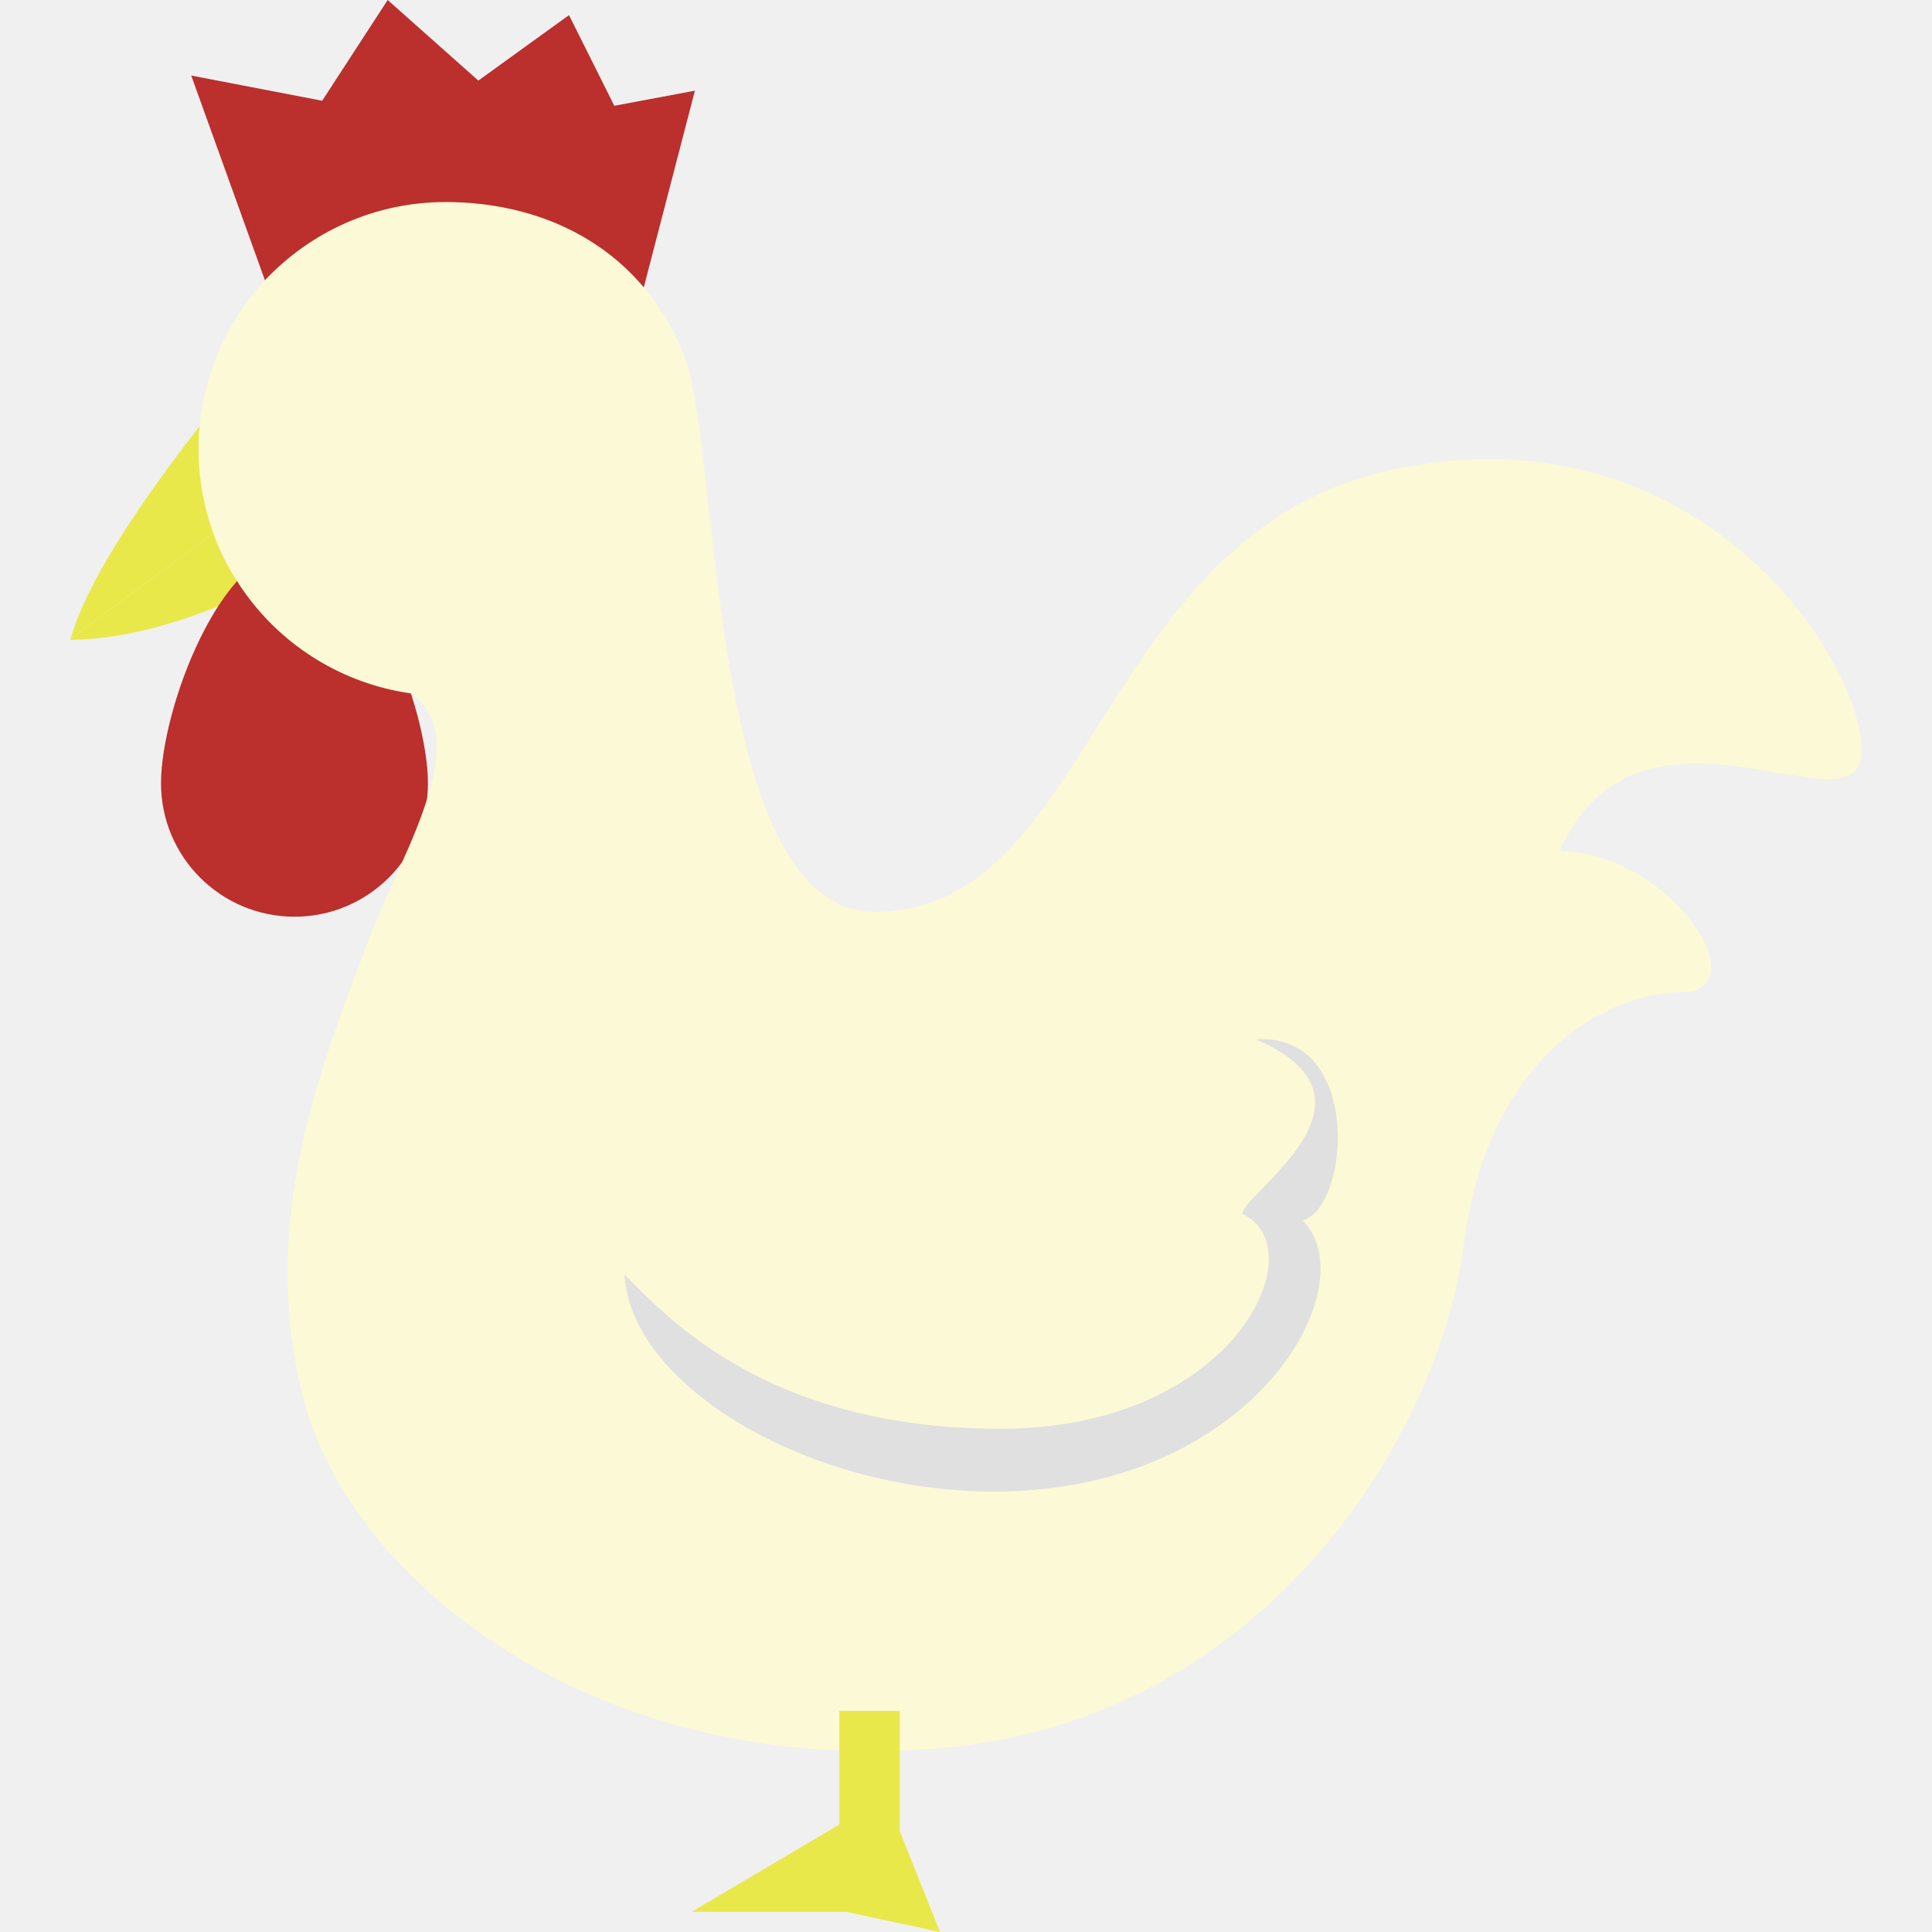
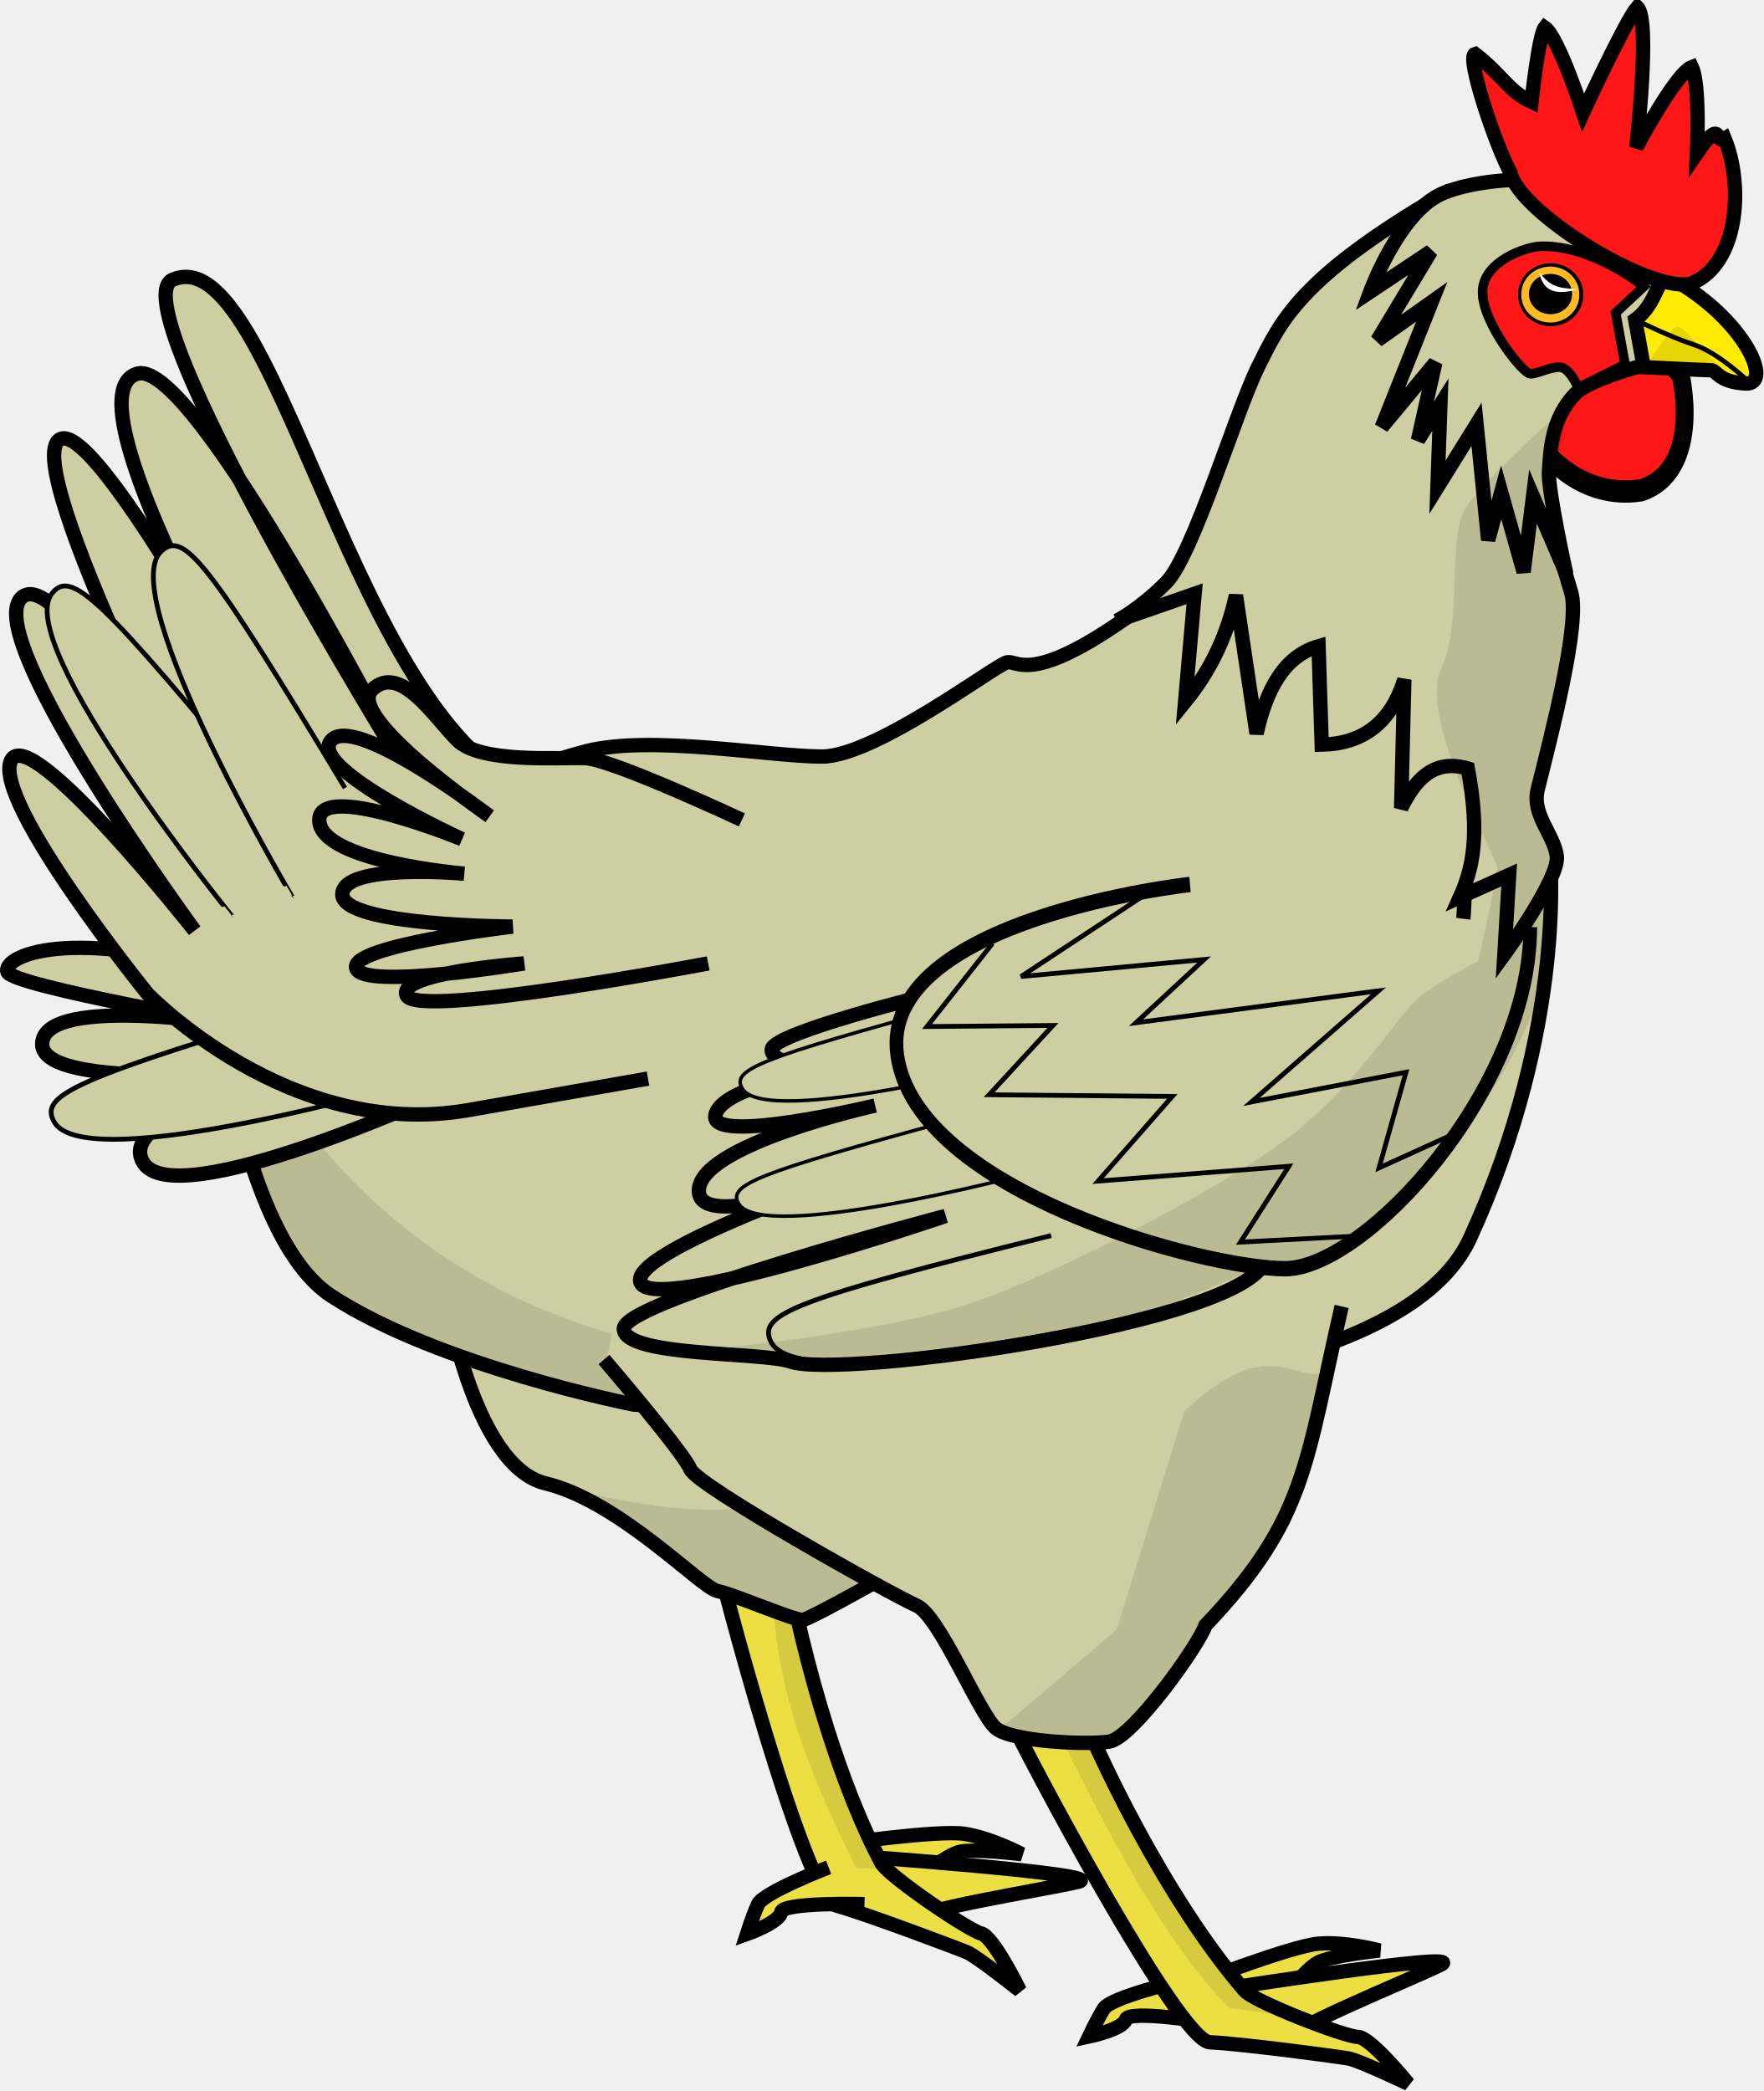
- <svg xmlns="http://www.w3.org/2000/svg" height="800px" width="800px" version="1.1" id="_x36_" viewBox="0 0 512 512" xml:space="preserve">
-   <g>
-     <g>
-       <path style="fill:#E9E84A;" d="M18.73,169.223c-0.021,0.099-0.062,0.201-0.089,0.3c32.036,0,69.411-24.027,69.411-24.027    l-5.354-23.552L18.73,169.223z" />
-       <path style="fill:#E9E84A;" d="M74.704,86.765c0,0-47.724,53.031-55.974,82.459l63.968-47.279L74.704,86.765z" />
+ <svg xmlns="http://www.w3.org/2000/svg" id="svg2" viewBox="0 0 433.87 514.46" version="1.0">
+   <g id="layer1" transform="translate(-118.02 -226.1)">
+     <g id="g3433" transform="matrix(1.1768 0 0 1.1768 -73.46 -90.844)">
+       <g id="g2499" transform="matrix(.91828 .39593 -.39593 .91828 361.83 -56.462)">
+         <path id="path2501" style="fill-rule:evenodd;fill:#ebdf44" d="m336.46 660.79s-11.72 8.76-12.12 11.45c-0.41 2.7-0.54 6.6-0.54 6.6s5.93-4.17 5.66-6.33c-0.27-2.15 16.3-6.33 16.3-6.33" />
+         <path id="path2503" style="stroke:#000000;stroke-width:3;fill:none" d="m336.46 660.79s-11.72 8.76-12.12 11.45c-0.41 2.7-0.54 6.6-0.54 6.6s5.93-4.17 5.66-6.33c-0.27-2.15 16.3-6.33 16.3-6.33" />
+       </g>
+       <g id="g2471" transform="matrix(.97429 .2253 -.2253 .97429 89.356 -104.37)">
+         <g id="g2473">
+           <path id="path2475" style="fill-rule:evenodd;fill:#ebdf44" d="m413.48 683.65s19.23-7.44 24.82-7.95c5.59-0.52 12.82 1.42 12.82 1.42s-10.25 1.1-12.82 2.49c-2.58 1.4-6.53 6.54-6.53 6.54" />
+           <path id="path2477" style="stroke:#000000;stroke-width:3;fill:none" d="m413.48 683.65s19.23-7.44 24.82-7.95c5.59-0.52 12.82 1.42 12.82 1.42s-10.25 1.1-12.82 2.49c-2.58 1.4-6.53 6.54-6.53 6.54" />
+         </g>
+         <g id="g2479">
+           <path id="path2481" style="fill-rule:evenodd;fill:#ebdf44" d="m433.75 695.18c-2.04-1.17 29.97-13.03 30.17-15.09s-46.39 3.77-46.39 3.77" />
+           <path id="path2483" style="stroke:#000000;stroke-width:3;fill:none" d="m433.75 695.18c-5.14-0.24 24.05-12.05 30.17-15.09 6.13-3.04-46.27 5.2-46.27 5.2" />
+         </g>
+         <g id="g2485">
+           <path id="path2487" style="fill-rule:evenodd;fill:#ebdf44" d="m373.4 627.66c3.77 8.3 35.69 68.38 42.25 68.65s27.23 3.06 29.04 3.39c2.22 0.42 12.45 5.28 12.45 5.28s-7.93-9.8-10.57-9.8-22.25-7.55-23.76-9.81c-16.13-18.68-31.12-49.71-35.45-61.86" />
+           <path id="path2489" style="stroke:#000000;stroke-width:3;fill:none" d="m373.4 627.66c3.77 8.3 35.69 68.38 42.25 68.65s27.23 3.06 29.04 3.39c2.22 0.42 12.45 5.28 12.45 5.28s-7.93-9.8-10.57-9.8-22.25-7.55-23.76-9.81c-16.13-18.68-31.12-49.71-35.45-61.86" />
+         </g>
+       </g>
+       <g id="g2456">
+         <path id="path2454" style="fill-rule:evenodd;fill:#cecea2" d="m255.6 538.48s5.71 37.28 21.16 40.98c15.45 3.69 32.57 21.83 35.93 22.5s15.79 6.05 17.8 6.05c2.02 0 42.66-23.51 42.66-23.51" />
+         <path id="path2452" style="stroke:#000000;stroke-width:3;fill:none" d="m255.6 538.48s5.71 37.28 21.16 40.98c15.45 3.69 32.57 21.83 35.93 22.5s15.79 6.05 17.8 6.05c2.02 0 42.66-23.51 42.66-23.51" />
+       </g>
+       <g id="g2928">
+         <path id="path2926" style="fill-rule:evenodd;fill:#cecea2" d="m414.43 385.87c-35.2 29.52-38.6 21.19-41.25 21.95s-27.63 19.68-38.61 19.68c-10.97 0-35.57-4.54-49.2-1.14-13.62 3.41-80.61 27.25-80.61 27.25s4.54 71.91 27.25 86.68c22.7 14.76 63.2 22.7 63.2 22.7s154.42 9.84 174.86-34.82c20.43-44.66 16.65-80.23 16.65-80.23l-37.85-62.83" />
+         <path id="path2924" style="stroke:#000000;stroke-width:3;fill:none" d="m414.43 385.87c-35.2 29.52-38.6 21.19-41.25 21.95s-27.63 19.68-38.61 19.68c-10.97 0-35.57-4.54-49.2-1.14-13.62 3.41-80.61 27.25-80.61 27.25s4.54 71.91 27.25 86.68c22.7 14.76 63.2 22.7 63.2 22.7s154.42 9.84 174.86-34.82c20.43-44.66 16.65-80.23 16.65-80.23l-37.85-62.83" />
+       </g>
+       <g id="g2448">
+         <path id="path2446" style="fill-rule:evenodd;fill:#ebdf44" d="m413.48 683.65s19.23-7.44 24.82-7.95c5.59-0.52 12.82 1.42 12.82 1.42s-10.25 1.1-12.82 2.49c-2.58 1.4-6.53 6.54-6.53 6.54" />
+         <path id="path2444" style="stroke:#000000;stroke-width:3;fill:none" d="m413.48 683.65s19.23-7.44 24.82-7.95c5.59-0.52 12.82 1.42 12.82 1.42s-10.25 1.1-12.82 2.49c-2.58 1.4-6.53 6.54-6.53 6.54" />
+       </g>
+       <g id="g2440">
+         <path id="path2438" style="fill-rule:evenodd;fill:#ebdf44" d="m433.75 695.18c-2.04-1.17 29.97-13.03 30.17-15.09s-46.39 3.77-46.39 3.77" />
+         <path id="path2436" style="stroke:#000000;stroke-width:3;fill:none" d="m433.75 695.18c-5.14-0.24 24.05-12.05 30.17-15.09 6.13-3.04-46.27 5.2-46.27 5.2" />
+       </g>
+       <g id="g3714">
+         <path id="path2942" style="fill-rule:evenodd;fill:#ebdf44" d="m373.4 627.66c3.77 8.3 35.69 68.38 42.25 68.65s27.23 3.06 29.04 3.39c2.22 0.42 12.45 5.28 12.45 5.28s-7.93-9.8-10.57-9.8-22.25-7.55-23.76-9.81c-16.13-18.68-31.12-49.71-35.45-61.86" />
+         <path id="path2940" style="stroke:#000000;stroke-width:3;fill:none" d="m373.4 627.66c3.77 8.3 35.69 68.38 42.25 68.65s27.23 3.06 29.04 3.39c2.22 0.42 12.45 5.28 12.45 5.28s-7.93-9.8-10.57-9.8-22.25-7.55-23.76-9.81c-16.13-18.68-31.12-49.71-35.45-61.86" />
+       </g>
+       <path id="path3396" style="fill-rule:evenodd;fill-opacity:.091;fill:#000000" d="m282.37 580.82s26.05 19.65 27.88 20.11c1.82 0.46 16.45 6.39 19.19 6.39s15.08-7.31 15.08-7.31l1.37-22.84c-18.52 1.41-18.95 14.21-63.52 3.65z" />
+       <g id="g2936">
+         <path id="path2934" style="fill-rule:evenodd;fill:#cecea2" d="m443.21 542.46c-7.55 32.6-7.17 44.33-28.48 66.69-1.39 4.17-15.28 23.62-20.15 24.31-4.86 0.7-20.14 0-23.62-2.77-3.47-2.78-11.81-23.62-16.67-25.71-4.86-2.08-45.85-25.01-47.24-28.48s-18.06-22.93-18.06-22.93" />
+         <path id="path2932" style="stroke:#000000;stroke-width:3;fill:none" d="m443.21 542.46c-7.55 32.6-7.17 44.33-28.48 66.69-1.39 4.17-15.28 23.62-20.15 24.31-4.86 0.7-20.14 0-23.62-2.77-3.47-2.78-11.81-23.62-16.67-25.71-4.86-2.08-45.85-25.01-47.24-28.48s-18.06-22.93-18.06-22.93" />
+       </g>
+       <g id="g3424">
+         <g id="g3669">
+           <path id="path3667" style="fill-rule:evenodd;fill:#cecea2" d="m468.91 455.79c-0.98 51.07-14.24 72.67-41.74 77.09-27.49 4.42-93.29 23.08-99.18 21.11-5.89-1.96-34.86-0.98-34.86-6.87s67.27-23.57 67.27-23.57-61.87 21.11-63.83 13.75c-1.97-7.37 57.44-27.01 57.44-27.01s-44.19 18.17-45.17 8.35 36.83-18.17 36.83-18.17-34.86 8.35-33.39 1.97 24.06-9.33 24.06-9.33-12.77-0.98-12.28-4.42 17.68-8.35 17.68-8.35l54.5 30.45" />
+           <path id="path3665" style="stroke:#000000;stroke-width:3;fill:none" d="m468.91 455.79c-0.98 51.07-33.8 50.4-41.74 77.09-3.87 13.01-88.58 24.79-99.18 21.11-5.87-2.03-34.86-0.98-34.86-6.87s67.27-23.57 67.27-23.57-61.87 21.11-63.83 13.75c-1.97-7.37 57.44-27.01 57.44-27.01s-44.19 18.17-45.17 8.35 36.83-18.17 36.83-18.17-34.86 8.35-33.39 1.97 24.06-9.33 24.06-9.33-12.77-0.98-12.28-4.42 33.38-11.52 33.38-11.52l38.8 33.62" />
+         </g>
+         <path id="path3295" style="fill-rule:evenodd;stroke:#000000;stroke-width:.735;fill:#cecea2" d="m361.62 503.55c-41.27 11.21-46.83 13.55-44.44 17.48 5.01 8.26 59.44-6.07 59.43-6.09" />
+         <path id="path3297" style="fill-rule:evenodd;stroke:#000000;stroke-width:.735;fill:#cecea2" d="m362.36 479.46c-41.27 11.21-46.83 13.55-44.44 17.48 5.01 8.26 59.45-6.07 59.43-6.09" />
+         <path id="path3279" style="stroke:#000000;fill:none" d="m382.47 527.65c-54.05 13.44-61.39 16.44-58.58 22.2 5.9 12.12 77.17-4.95 77.16-4.99" />
+       </g>
+       <g id="g3417">
+         <g id="g3677" transform="matrix(.9541 0 0 1.0716 27.993 -33.389)">
+           <path id="path3675" style="fill-rule:evenodd;fill:#cecea2" d="m476.52 463.38c0 31.65-36.24 66.64-53.73 66.64-17.5 0-80.81-14.99-84.98-41.65-4.16-26.66 64.15-33.32 64.15-33.32" />
+           <path id="path3673" style="stroke:#000000;stroke-width:3;fill:none" d="m476.52 463.38c0 31.65-36.24 66.64-53.73 66.64-17.5 0-80.81-14.99-84.98-41.65-4.16-26.66 64.15-33.32 64.15-33.32" />
+         </g>
+         <path id="path2505" style="stroke:#000000;fill:none" d="m404.23 454.98l-28.05 18.51 38.28-3.56-14.25 13.22 50.7-6.67-26.56 23.23 32.31-6.21-5.64 20 16.21-7.36" />
+         <path id="path3277" style="stroke:#000000;fill:none" d="m370.2 466.59l-13.68 17.36 26.33-0.23-13.34 14.49 38.29 0.35-15.52 17.7 39.89-3.1-10.12 15.86 24.03-1.26" />
+       </g>
+       <g id="g3639" transform="matrix(1.2455 0 0 1.5557 -123.58 -191.54)">
+         <path id="path3609" style="fill-rule:evenodd;fill:#ff1616" d="m504.62 361.52c10.45-2.82 7.31-15.06 7.31-15.06l-6.1-5.17-18.79 8.57 2.11 7.05s5.26 5.9 15.47 4.61z" />
+         <path id="path3607" style="stroke:#000000;stroke-width:3;fill:none" d="m505.39 362.13c10.45-2.82 6.54-15.67 6.54-15.67l-6.1-5.17-18.79 8.57 2.11 7.05s6.02 6.51 16.24 5.22z" />
+       </g>
+       <g id="g3625">
+         <path id="path3621" style="fill-rule:evenodd;fill:#cecea2" d="m465.63 310.22c-30.22 17.6-35.23 26.46-39.87 35.76-4.65 9.3-13.62 39.52-19.27 45.17-5.64 5.64-10.29 7.97-10.29 7.97l16.27-5.65-1.99 22.58c5.78-7.09 8.94-14.57 10.63-22.25l4.31 28.9c2.04-9.14 5.67-16.15 12.96-18.27l0.66 20.59c8.64-0.2 14.49-4.61 17.27-13.62l-0.67 26.9c3.01-6.06 6.88-10.38 13.95-8.3 2.68 14.36 0.88 21.23-1.66 26.9l10.3-4.65-1 16.61s11.62-15.94 10.96-20.59-5.31-8.64-3.98-13.95c2.77-11.1 8.96-34.87 6.97-41.18s-14.28-51.15-14.28-51.15l-11.27-31.77z" />
+         <path id="path3619" style="stroke:#000000;stroke-width:3;fill:none" d="m464.38 309.91c-30.22 17.6-33.98 26.77-38.62 36.07-4.65 9.3-13.62 39.52-19.27 45.17-5.64 5.64-10.29 7.97-10.29 7.97l16.27-5.65-1.99 22.58c5.78-7.09 8.94-14.57 10.63-22.25l4.31 28.9c2.04-9.14 5.67-16.15 12.96-18.27l0.66 20.59c8.64-0.2 14.49-4.61 17.27-13.62l-0.67 26.9c3.01-6.06 6.88-10.38 13.95-8.3 2.68 14.36 0.88 21.23-1.66 26.9l10.3-4.65-1 16.61s11.62-15.94 10.96-20.59-5.31-8.64-3.98-13.95c2.77-11.1 8.96-34.87 6.97-41.18s-14.28-51.15-14.28-51.15l-12.52-32.08z" />
+       </g>
+       <path id="path3591" style="fill-rule:evenodd;fill:#cecea2" d="m502.89 315.05c-5.48-10.73-30.22-9.13-38.89-5.15-8.85 4.07-14.83 20.43-14.83 20.43l12.71-8.47-11.2 18.61 11.35-8.02-10.44 26.18 11.2-13.47-3.63 16.2 4.69-7.42-0.61 17.25 8.17-13.16 2.43 24.21 2.72-9.99 4.69 16.65 1.97-15.74 6.96 16.19s-1.77-18.18-3.63-21.49c-5.03-8.93 14.45-24.98 18.13-21.43l13.17-13.71-14.96-17.67z" />
+       <path id="path3589" style="stroke:#000000;stroke-width:3;fill:none" d="m502.89 315.05c-5.48-10.73-30.22-9.13-38.89-5.15-8.85 4.07-14.83 20.43-14.83 20.43l12.71-8.47-11.2 18.61 11.35-8.02-10.44 26.18 11.2-13.47-3.63 16.2 4.69-7.42-0.61 17.25 8.17-13.16 2.43 24.21 2.72-9.99 4.69 16.65 1.97-15.74 6.96 16.19s-3.93-17.7-3.63-21.49c0.3-3.78 0.27-10.97 5.69-16.38 2.13-2.13 11.94-5.76 19.27-6.81 9.42-1.36 9.51-9.49 9.51-9.49l-18.13-20.13z" />
+       <g id="g3655">
+         <path id="path3653" style="fill-rule:evenodd;fill:#ff1616" d="m485.02 320.81c-3.13 0-12.35 3.14-12.35 9.61 0 6.46 8.43 17.05 10 17.05s3.92-1.38 6.07-1.38c2.16 0 3.92 4.31 3.92 4.31l9.8-4.89-1.96-10.78 5.88-5.49s-10.58-8.62-21.36-8.43z" />
+         <path id="path3651" style="stroke:#000000;stroke-width:2;fill:none" d="m485.02 320.81c-3.13 0-12.35 3.14-12.35 9.61 0 6.46 8.43 17.05 10 17.05s3.92-1.38 6.07-1.38c2.16 0 3.92 4.31 3.92 4.31l9.8-4.89-1.96-10.78 5.88-5.49s-10.58-8.62-21.36-8.43z" />
+       </g>
+       <g id="g3584">
+         <path id="path2808" style="fill-rule:evenodd;fill:#ffeb04" d="m512.8 327.37c14.17 10.7 21.74 21.82 14.87 22.14-5.78 0.27-5.99-2.78-7.27-2.78-1.29 0-14.02-0.64-14.02-0.64l-1.81-10.26" />
+         <path id="path2806" style="stroke:#000000;stroke-width:3;fill:none" d="m504.58 336.18c4.87-3.41 4.69-10.28 7.65-8.63 15.17 8.41 21.36 22.27 15.44 21.96-5.78-0.3-5.99-2.78-7.27-2.78-1.29 0-14.02-0.64-14.02-0.64l-1.8-9.91z" />
+         <path id="path3580" style="fill-rule:evenodd;fill-opacity:.091;fill:#000000" d="m525.75 348.87c-6.53-4.5-11.02-12.2-12.74-11.13-1.71 1.07-5.99 7.81-5.99 7.81" />
+       </g>
+       <g id="g3635" transform="translate(-40.281 57.456)">
+         <path id="path3633" style="fill-rule:evenodd;fill:#ff1616" d="m518.81 248.01c-3.11-5.66-9.36-24.29-7.43-24.86 5.84 4.49 6.84 7.73 11.8 10.02 0 0 1.51-13.95 2.78-15.55 2.82 1.93 8.01 17.8 8.01 17.8s8.82-19.12 11.33-22.05c2.85 2.76-0.22 29.34-0.22 29.34s8.23-15.53 11.62-16.82c1.76 3.7 1.08 17.99 1.08 17.99 5.4-7.84 3.7-1.63 5.8-2.99 3.85 9.34 3.19 26.25-7.15 30.33-8.77 1.82-35.86-14.99-37.62-23.21z" />
+         <path id="path3603" style="stroke:#000000;stroke-width:3;fill:none" d="m518.81 248.01c-3.11-5.66-9.36-24.29-7.43-24.86 5.84 4.49 6.84 7.73 11.8 10.02 0 0 1.51-13.95 2.78-15.55 2.82 1.93 8.01 17.8 8.01 17.8s8.82-19.12 11.33-22.05c2.85 2.76-0.22 29.34-0.22 29.34s8.23-15.53 11.62-16.82c1.76 3.7 1.08 17.99 1.08 17.99 5.4-7.84 3.7-1.63 5.8-2.99 3.85 9.34 3.19 26.25-7.15 30.33-8.77 1.82-35.86-14.99-37.62-23.21z" />
+       </g>
+       <g id="g3659">
+         <path id="path3601" style="fill-rule:evenodd;fill:#000000" d="m493.26 330.61a5.871 5.753 0 1 1 -11.74 0 5.871 5.753 0 1 1 11.74 0z" transform="matrix(1.16 0 0 1.1224 -78.453 -40.13)" />
+         <path id="path3643" style="fill-rule:evenodd;fill:#ffba24" d="m493.26 330.61a5.871 5.753 0 1 1 -11.74 0 5.871 5.753 0 1 1 11.74 0z" transform="matrix(1.0325 0 0 .9991 -16.398 .5956)" />
+         <path id="path3645" style="fill-rule:evenodd;fill:#000000" d="m493.26 330.61a5.871 5.753 0 1 1 -11.74 0 5.871 5.753 0 1 1 11.74 0z" transform="matrix(.7681 0 0 .71915 112.52 93.046)" />
+         <path id="path3647" style="fill-rule:evenodd;fill:#ffffff" d="m484.5 326.24c0.96 4.64 4.21 4.61 8.2 3.57-4.53-0.27-5.8-0.56-8.2-3.57z" />
+       </g>
+       <path id="path3649" style="stroke:#000000;fill:none" d="m528.33 349.15s-6.37-6.09-11.46-7.76c-5.1-1.66-11.78-4.99-11.78-4.99" />
+       <g id="g3285">
+         <path id="path3283" style="fill-rule:evenodd;fill:#cecea2" d="m214.41 473.75c-38.05-11.48-51.33-4.23-50.13-1.21 1.21 3.02 50.13 11.47 50.13 11.47s-42.88-7.24-42.88 3.63 58.59 4.83 58.59 4.83-44.09 9.06-37.45 19.93 62.21-14.49 62.21-14.49" />
+         <path id="path3281" style="stroke:#000000;stroke-width:3;fill:none" d="m214.41 473.75c-38.05-11.48-51.33-4.23-50.13-1.21 1.21 3.02 50.13 11.47 50.13 11.47s-42.88-7.24-42.88 3.63 58.59 4.83 58.59 4.83-44.09 9.06-37.45 19.93 62.21-14.49 62.21-14.49" />
+       </g>
+       <path id="path3293" style="fill-rule:evenodd;stroke:#000000;fill:#cecea2" d="m231.45 478.85c-53.34 16.04-60.53 19.39-57.44 25 6.48 11.82 76.84-8.67 76.82-8.71" />
+       <path id="path2918" style="fill-rule:evenodd;fill:#cecea2" d="m281.18 436.07c-42.45-1.91-59.47-117.2-82.11-108.37-12.63 3.83 48.43 102.62 48.43 102.62s-44.03-86.31-56.05-82.87c-17.06 4.87 36.96 94.06 36.96 94.06s-44.59-85.53-53.21-80.31 32.81 85.57 32.81 85.57-32.65-61.08-40.62-52.18c-7.97 8.89 36.01 69.3 36.01 69.3s-34.57-43.77-38.39-35.55c-3.95 8.53 28.51 48.71 28.51 48.71s29.63 30.94 67.15 24.36 37.52-6.58 37.52-6.58" />
+       <path id="path2916" style="stroke:#000000;stroke-width:3;fill:none" d="m281.18 436.07c-42.45-1.91-59.47-117.2-82.11-108.37-12.63 3.83 48.43 102.62 48.43 102.62s-44.03-86.31-56.05-82.87c-17.06 4.87 36.96 94.06 36.96 94.06s-44.59-85.53-53.21-80.31 32.81 85.57 32.81 85.57-32.99-61.23-40.96-52.33c-7.97 8.89 36.35 69.45 36.35 69.45s-34.57-43.77-38.39-35.55c-3.95 8.53 28.51 48.71 28.51 48.71s29.63 30.94 67.15 24.36 37.52-6.58 37.52-6.58" />
+       <path id="path2922" style="fill-rule:evenodd;fill:#cecea2" d="m310.77 470.75s-60.61 11.55-63.02 6.74 24.53-6.74 24.53-6.74-33.89 5.63-35.11 0.96c-1.23-4.68 32.71-8.66 32.71-8.66s-35.62-0.1-35.6-6.73 25.5-4.33 25.5-4.33-29.92-2.45-30.31-11.06c-0.39-8.53 29.83 3.84 29.83 3.84s-31.74-14.53-27.5-20.45c4.57-6.35 33.27 15.64 33.27 15.64s-30.4-20.82-24.54-26.46c5.81-5.59 12.99 5.78 17.8 10.59s20.97 3.57 26.74 3.74c5.48 0.16 32.75 12.92 32.75 12.92" />
+       <g id="g2495" transform="matrix(.96272 .2705 -.2705 .96272 190.77 -67.443)">
+         <path id="path2493" style="fill-rule:evenodd;fill:#ebdf44" d="m336.46 660.79s-11.72 8.76-12.12 11.45c-0.41 2.7-0.54 6.6-0.54 6.6s5.93-4.17 5.66-6.33c-0.27-2.15 16.3-6.33 16.3-6.33" />
+         <path id="path2491" style="stroke:#000000;stroke-width:3;fill:none" d="m336.46 660.79s-11.72 8.76-12.12 11.45c-0.41 2.7-0.54 6.6-0.54 6.6s5.93-4.17 5.66-6.33c-0.27-2.15 16.3-6.33 16.3-6.33" />
+       </g>
+       <path id="path3289" style="fill-rule:evenodd;stroke:#000000;fill:#cecea2" d="m218.81 436.74c-35.36-43.04-41.22-48.37-45.22-43.36-8.4 10.53 37.63 67.55 37.66 67.52" />
+       <path id="path3291" style="fill-rule:evenodd;stroke:#000000;fill:#cecea2" d="m234.84 434.07c-28.71-47.73-33.72-53.87-38.41-49.49-9.85 9.19 27.38 72.32 27.41 72.29" />
+       <path id="path2920" style="stroke:#000000;stroke-width:3;fill:none" d="m310.77 470.75s-60.61 11.55-63.02 6.74 24.53-6.74 24.53-6.74-33.89 5.63-35.11 0.96c-1.23-4.68 32.71-8.66 32.71-8.66s-35.62-0.1-35.6-6.73 25.5-4.33 25.5-4.33-29.92-2.45-30.31-11.06c-0.39-8.53 29.83 3.84 29.83 3.84s-31.74-14.53-27.5-20.45c4.57-6.35 33.27 15.64 33.27 15.64s-30.4-20.82-24.54-26.46c5.81-5.59 12.99 5.78 17.8 10.59s20.97 3.57 26.74 3.74c5.48 0.16 32.75 12.92 32.75 12.92" />
+       <path id="path3394" style="fill-rule:evenodd;fill-opacity:.091;fill:#000000" d="m440.47 556.15s-5.48 30.16-9.6 34.27c-4.11 4.11-15.08 17.36-15.08 17.36s-17.36 25.59-20.1 26.05c-2.74 0.45-24.22-2.75-24.22-2.75l24.68-21.01 14.16-45.7c18.04-16.87 22.92-5.41 30.16-8.22z" />
+       <path id="path3407" style="fill-rule:evenodd;fill-opacity:.091;fill:#000000" d="m419.64 689.07l12.51 1.85-8.7-4.68-23.17-33.72-8.16-19.04-7.29-0.21c13.08 26.47 23.63 44.54 34.81 55.8z" />
+       <path id="path3409" style="fill-rule:evenodd;fill-opacity:.091;fill:#000000" d="m341.76 659.92l5.76 0.1-11.31-27.41-4.35-15.66-1.63-8.92-5.77-1.85c1.4 19.5 8.67 36.47 17.3 53.74z" />
+       <path id="path3411" style="fill-rule:evenodd;fill-opacity:.091;fill:#000000" d="m490.78 353.72s-16.9 14.99-21.37 21.37c-4.47 6.39-0.65 23.94-5.44 34.16s11.81 39.93 11.81 41.53c0 1.11-2.31 11.75-4 19.47-5.42 2.92-10.66 5.85-13.22 8.37-4.33 4.27-12.91 18.16-26.4 28.47-13.5 10.32-47.57 28.24-65.94 34.53-18.38 6.3-54.19 9.72-54.19 9.72l19.44 2.94s28.23-3.62 51.03-4.75c40.1-10.66 42.43-17.99 51-15.12 45.38-23.94 53.15-64.26 53.15-64.26l1.57-20.34s-5.4-12.11-4.13-14.03c1.28-1.91 7.97-33.86 7.97-41.84 0-7.99-4.14-14.69-5.41-20.44l4.13-19.78z" />
+       <path id="path3413" style="fill-rule:evenodd;fill-opacity:.091;fill:#000000" d="m290.58 548.17l-1.28 7.02 7.66 7.34s-58.43-13.41-67.37-23.62c-8.94-10.22-13.73-25.87-13.73-25.87l13.41-4.79c14.2 17.05 33.82 32.01 61.31 39.92z" />
    </g>
-     <polygon style="fill:#BB2F2D;" points="74.704,86.765 50.677,20.021 85.381,26.698 102.737,0 126.765,21.357 150.792,4.007    162.798,28.034 184.158,24.028 166.804,90.771  " />
-     <path style="fill:#BB2F2D;" d="M113.411,207.565c0,19.536-15.836,35.372-35.372,35.372c-19.536,0-35.372-15.835-35.372-35.372   c0-19.536,15.835-62.069,35.372-62.069C97.576,145.496,113.411,188.03,113.411,207.565z" />
-     <path style="fill:#FCF9D6;" d="M493.359,198.913c0,24.01-58.683-21.398-80.081,26.694c29.378,0,53.387,37.357,32.062,37.357   c-17.119,0-50.704,14.652-57.377,66.734c-6.456,50.341-52.082,125.489-137.531,133.468c-4.062,0.363-7.979,0.653-11.968,0.798   c-5.44,0.218-10.808,0.145-16.031-0.072c-26.984-1.088-51.139-7.544-71.667-17.337c-34.31-16.466-58.32-42.217-67.75-67.823   c-0.87-2.103-1.523-4.207-2.104-6.311c-13.347-48.092,4.715-91.179,16.901-123.676c1.886-5.005,4.425-10.59,7.036-16.321   c0.58-1.378,1.233-2.684,1.814-4.062v-0.073c2.466-5.44,4.787-11.025,6.455-16.321v-0.073c3.772-11.896,4.28-22.414-4.279-28.144   c-17.844-2.539-33.44-12.259-43.595-26.186c-0.87-1.16-1.668-2.321-2.394-3.554c-2.611-3.99-4.715-8.197-6.311-12.694   c-2.539-6.964-3.917-14.507-3.917-22.342c0-2.031,0.073-4.134,0.29-6.093c1.378-14.87,7.689-28.217,17.264-38.59   c12.041-12.767,29.015-20.746,47.874-20.746c20.528,0,39.678,7.326,52.517,22.559c4.497,5.295,8.197,11.461,10.953,18.642   c3.337,8.777,5.005,29.74,7.834,53.17c5.005,42.724,13.637,93.718,42.435,93.718c58.682,0,58.682-101.48,138.763-117.51   c34.238-6.819,61.585,1.378,81.75,15.015c12.549,8.414,22.269,18.86,29.088,29.088   C489.297,180.054,493.359,191.514,493.359,198.913z" />
-     <polygon style="fill:#E9E84A;" points="222.432,453.396 222.432,483.525 183.273,506.659 224.212,506.659 249.127,512    238.444,485.302 238.444,453.396  " />
-     <path style="fill:#E0E0E0;" d="M165.475,337.711c10.677,10.677,37.371,40.932,99.67,40.932c62.292,0,83.646-48.054,64.066-56.951   c0-5.342,40.939-30.256,3.561-46.274c28.476-1.78,24.921,44.493,12.464,48.051c16.012,16.018-9.205,65.17-69.414,71.191   C222.432,400,167.255,369.744,165.475,337.711z" />
  </g>
</svg>
